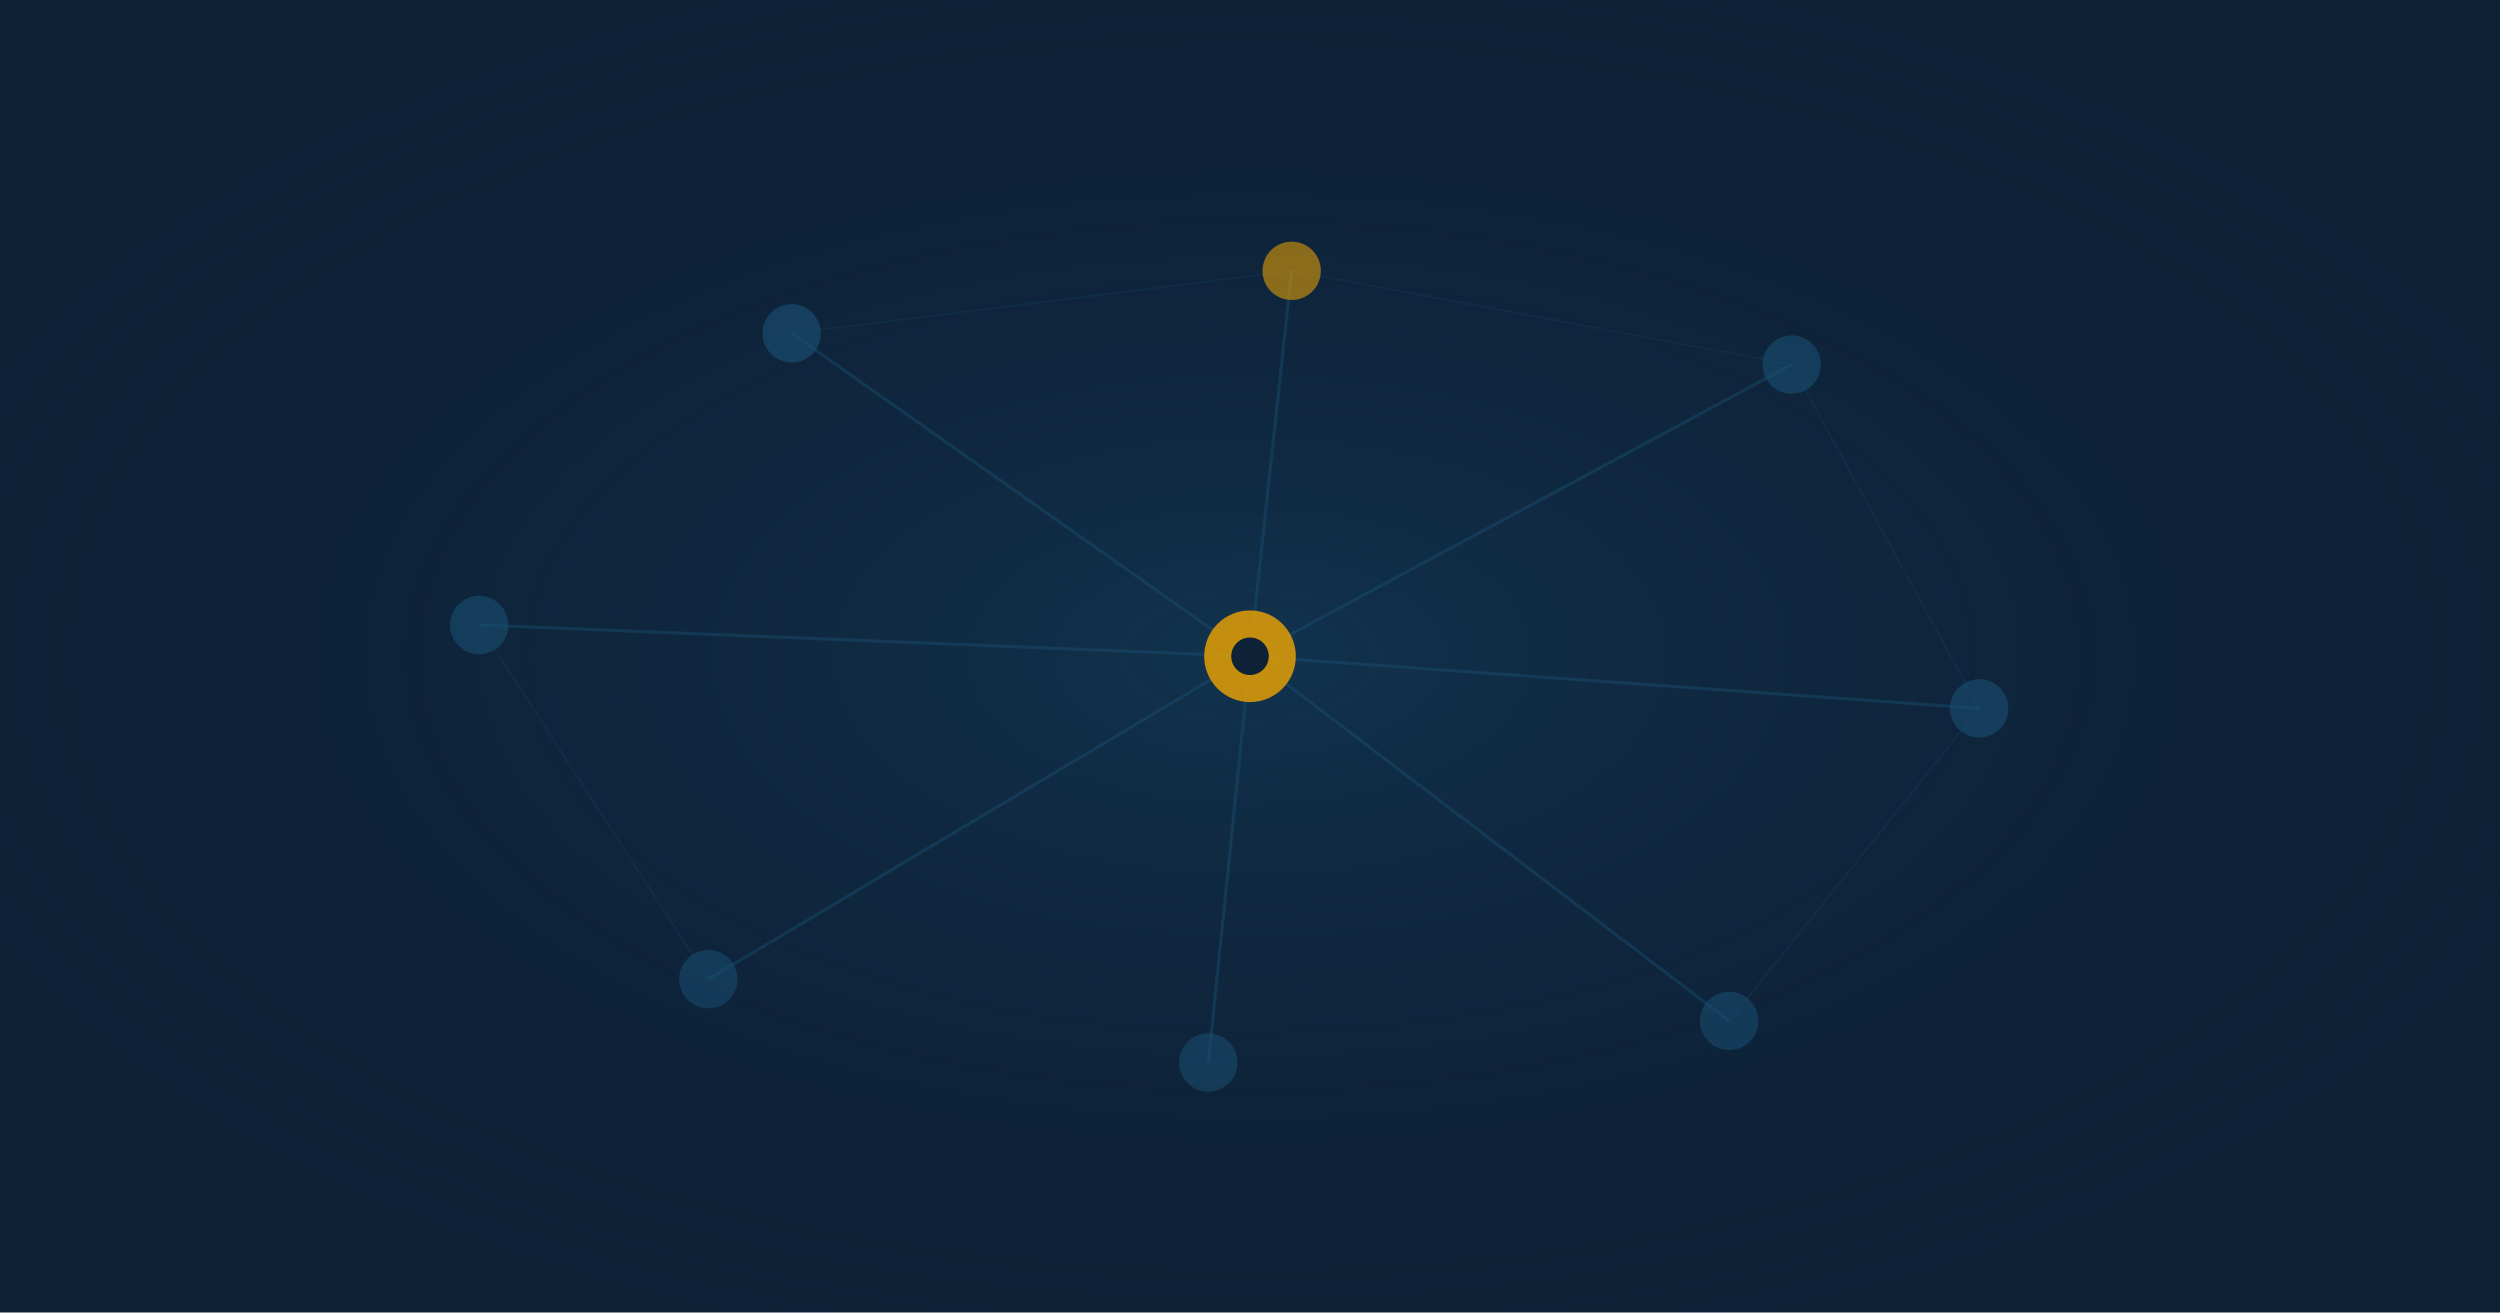
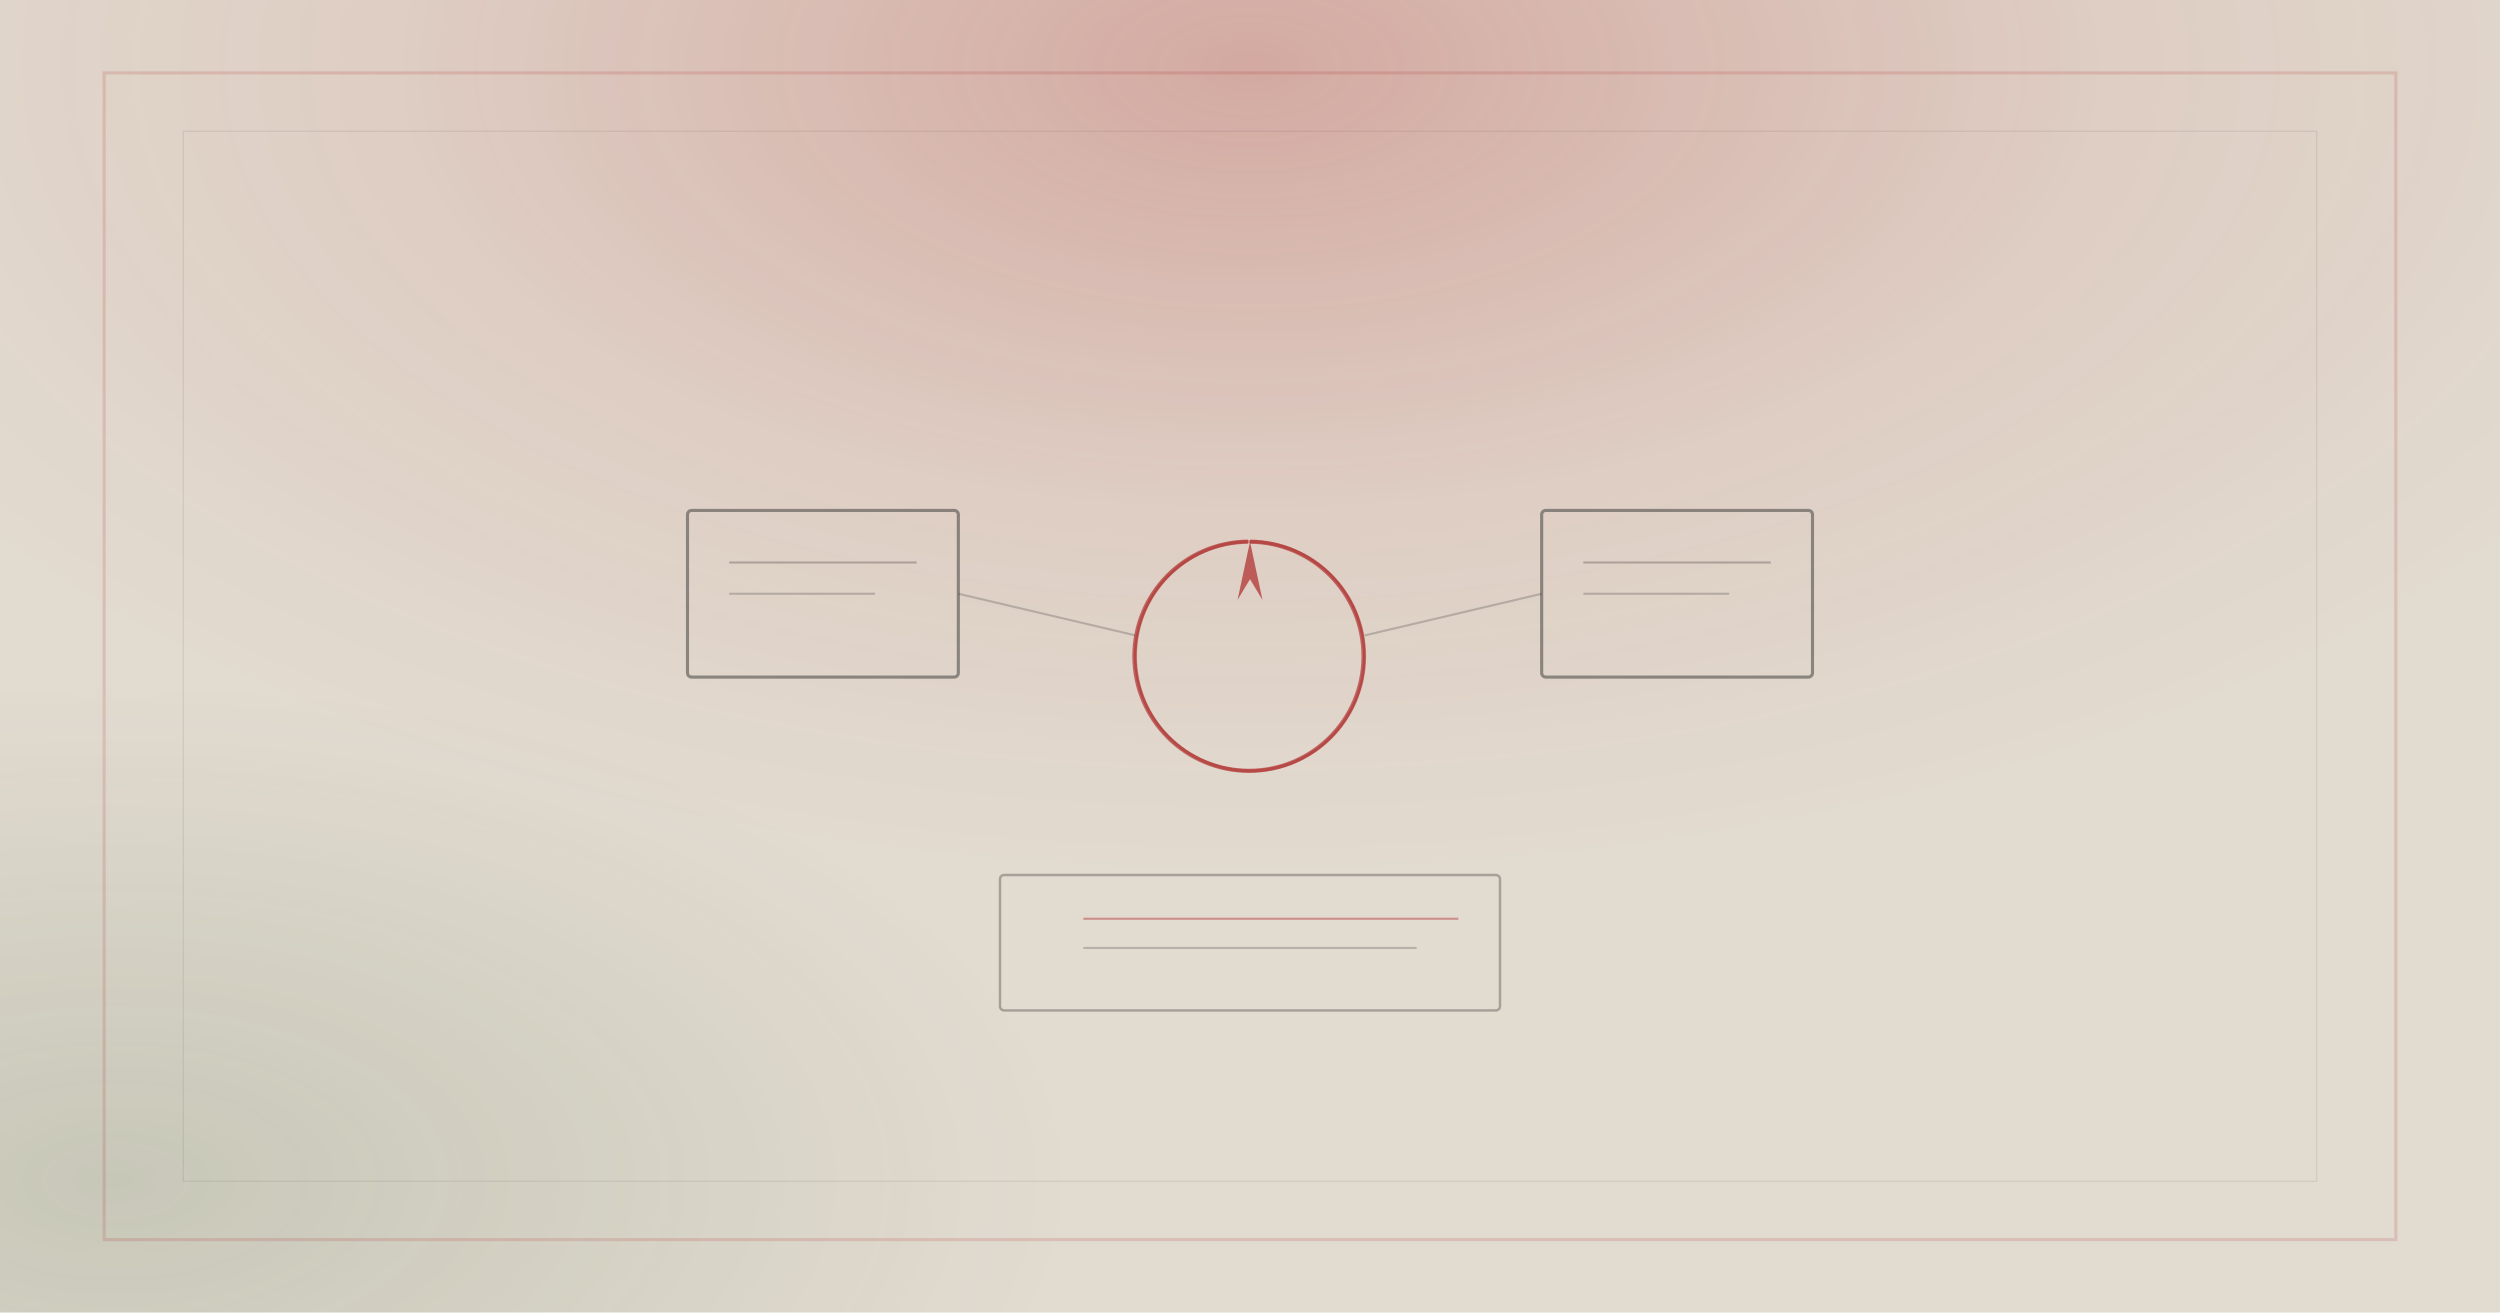
<svg xmlns="http://www.w3.org/2000/svg" viewBox="0 0 1200 630">
-   <rect width="1200" height="630" fill="#0d2137" />
  <defs>
-     <radialGradient id="rg" cx="50%" cy="50%" r="55%">
-       <stop offset="0%" stop-color="#1a5276" stop-opacity="0.35" />
-       <stop offset="100%" stop-color="#0d2137" stop-opacity="0" />
+     <radialGradient id="r1" cx="50%" cy="5%" r="62%">
+       <stop offset="0%" stop-color="#A91C1C" stop-opacity="0.26" />
+       <stop offset="55%" stop-color="#A91C1C" stop-opacity="0.07" />
+       <stop offset="100%" stop-color="#A91C1C" stop-opacity="0" />
+     </radialGradient>
+     <radialGradient id="g1" cx="5%" cy="90%" r="38%">
+       <stop offset="0%" stop-color="#2F5731" stop-opacity="0.15" />
+       <stop offset="100%" stop-color="#2F5731" stop-opacity="0" />
    </radialGradient>
  </defs>
-   <rect width="1200" height="630" fill="url(#rg)" />
-   <line x1="600" y1="315" x2="380" y2="160" stroke="#1a5276" stroke-width="1.5" opacity="0.4" />
-   <line x1="600" y1="315" x2="620" y2="130" stroke="#1a5276" stroke-width="1.5" opacity="0.4" />
-   <line x1="600" y1="315" x2="860" y2="175" stroke="#1a5276" stroke-width="1.5" opacity="0.4" />
-   <line x1="600" y1="315" x2="950" y2="340" stroke="#1a5276" stroke-width="1.5" opacity="0.4" />
-   <line x1="600" y1="315" x2="830" y2="490" stroke="#1a5276" stroke-width="1.5" opacity="0.4" />
-   <line x1="600" y1="315" x2="580" y2="510" stroke="#1a5276" stroke-width="1.5" opacity="0.4" />
-   <line x1="600" y1="315" x2="340" y2="470" stroke="#1a5276" stroke-width="1.5" opacity="0.4" />
-   <line x1="600" y1="315" x2="230" y2="300" stroke="#1a5276" stroke-width="1.5" opacity="0.4" />
-   <line x1="380" y1="160" x2="620" y2="130" stroke="#1a5276" stroke-width="0.8" opacity="0.2" />
-   <line x1="620" y1="130" x2="860" y2="175" stroke="#1a5276" stroke-width="0.8" opacity="0.2" />
-   <line x1="860" y1="175" x2="950" y2="340" stroke="#1a5276" stroke-width="0.8" opacity="0.2" />
-   <line x1="950" y1="340" x2="830" y2="490" stroke="#1a5276" stroke-width="0.8" opacity="0.2" />
-   <line x1="230" y1="300" x2="340" y2="470" stroke="#1a5276" stroke-width="0.8" opacity="0.2" />
-   <circle cx="380" cy="160" r="14" fill="#1a5276" opacity="0.6" />
-   <circle cx="620" cy="130" r="14" fill="#f0a500" opacity="0.55" />
-   <circle cx="860" cy="175" r="14" fill="#1a5276" opacity="0.55" />
-   <circle cx="950" cy="340" r="14" fill="#1a5276" opacity="0.55" />
-   <circle cx="830" cy="490" r="14" fill="#1a5276" opacity="0.5" />
-   <circle cx="580" cy="510" r="14" fill="#1a5276" opacity="0.5" />
-   <circle cx="340" cy="470" r="14" fill="#1a5276" opacity="0.5" />
-   <circle cx="230" cy="300" r="14" fill="#1a5276" opacity="0.55" />
-   <circle cx="600" cy="315" r="22" fill="#f0a500" opacity="0.8" />
-   <circle cx="600" cy="315" r="9" fill="#0d2137" />
+   <rect width="1200" height="630" fill="#E2DBD0" />
+   <rect width="1200" height="630" fill="url(#r1)" />
+   <rect width="1200" height="630" fill="url(#g1)" />
+   <rect x="50" y="35" width="1100" height="560" fill="none" stroke="#A91C1C" stroke-width="1.5" opacity="0.15" />
+   <rect x="88" y="63" width="1024" height="504" fill="none" stroke="#333333" stroke-width="0.6" opacity="0.10" />
+   <circle cx="600" cy="315" r="55" fill="none" stroke="#A91C1C" stroke-width="1.5" opacity="0.4" />
+   <path d="M 600 260 A 55 55 0 1 1 599 260" fill="none" stroke="#A91C1C" stroke-width="2" opacity="0.6" stroke-dasharray="none" />
+   <polygon points="600,260 594,288 600,278 606,288" fill="#A91C1C" opacity="0.65" />
+   <rect x="330" y="245" width="130" height="80" rx="2" fill="none" stroke="#333333" stroke-width="1.5" opacity="0.5" />
+   <line x1="350" y1="270" x2="440" y2="270" stroke="#333333" stroke-width="1" opacity="0.3" />
+   <line x1="350" y1="285" x2="420" y2="285" stroke="#333333" stroke-width="1" opacity="0.25" />
+   <rect x="740" y="245" width="130" height="80" rx="2" fill="none" stroke="#333333" stroke-width="1.5" opacity="0.5" />
+   <line x1="760" y1="270" x2="850" y2="270" stroke="#333333" stroke-width="1" opacity="0.3" />
+   <line x1="760" y1="285" x2="830" y2="285" stroke="#333333" stroke-width="1" opacity="0.25" />
+   <line x1="460" y1="285" x2="545" y2="305" stroke="#333333" stroke-width="1" opacity="0.25" />
+   <line x1="740" y1="285" x2="655" y2="305" stroke="#333333" stroke-width="1" opacity="0.25" />
+   <rect x="480" y="420" width="240" height="65" rx="2" fill="none" stroke="#333333" stroke-width="1.2" opacity="0.35" />
+   <line x1="520" y1="441" x2="700" y2="441" stroke="#A91C1C" stroke-width="1" opacity="0.4" />
+   <line x1="520" y1="455" x2="680" y2="455" stroke="#333333" stroke-width="1" opacity="0.25" />
</svg>
